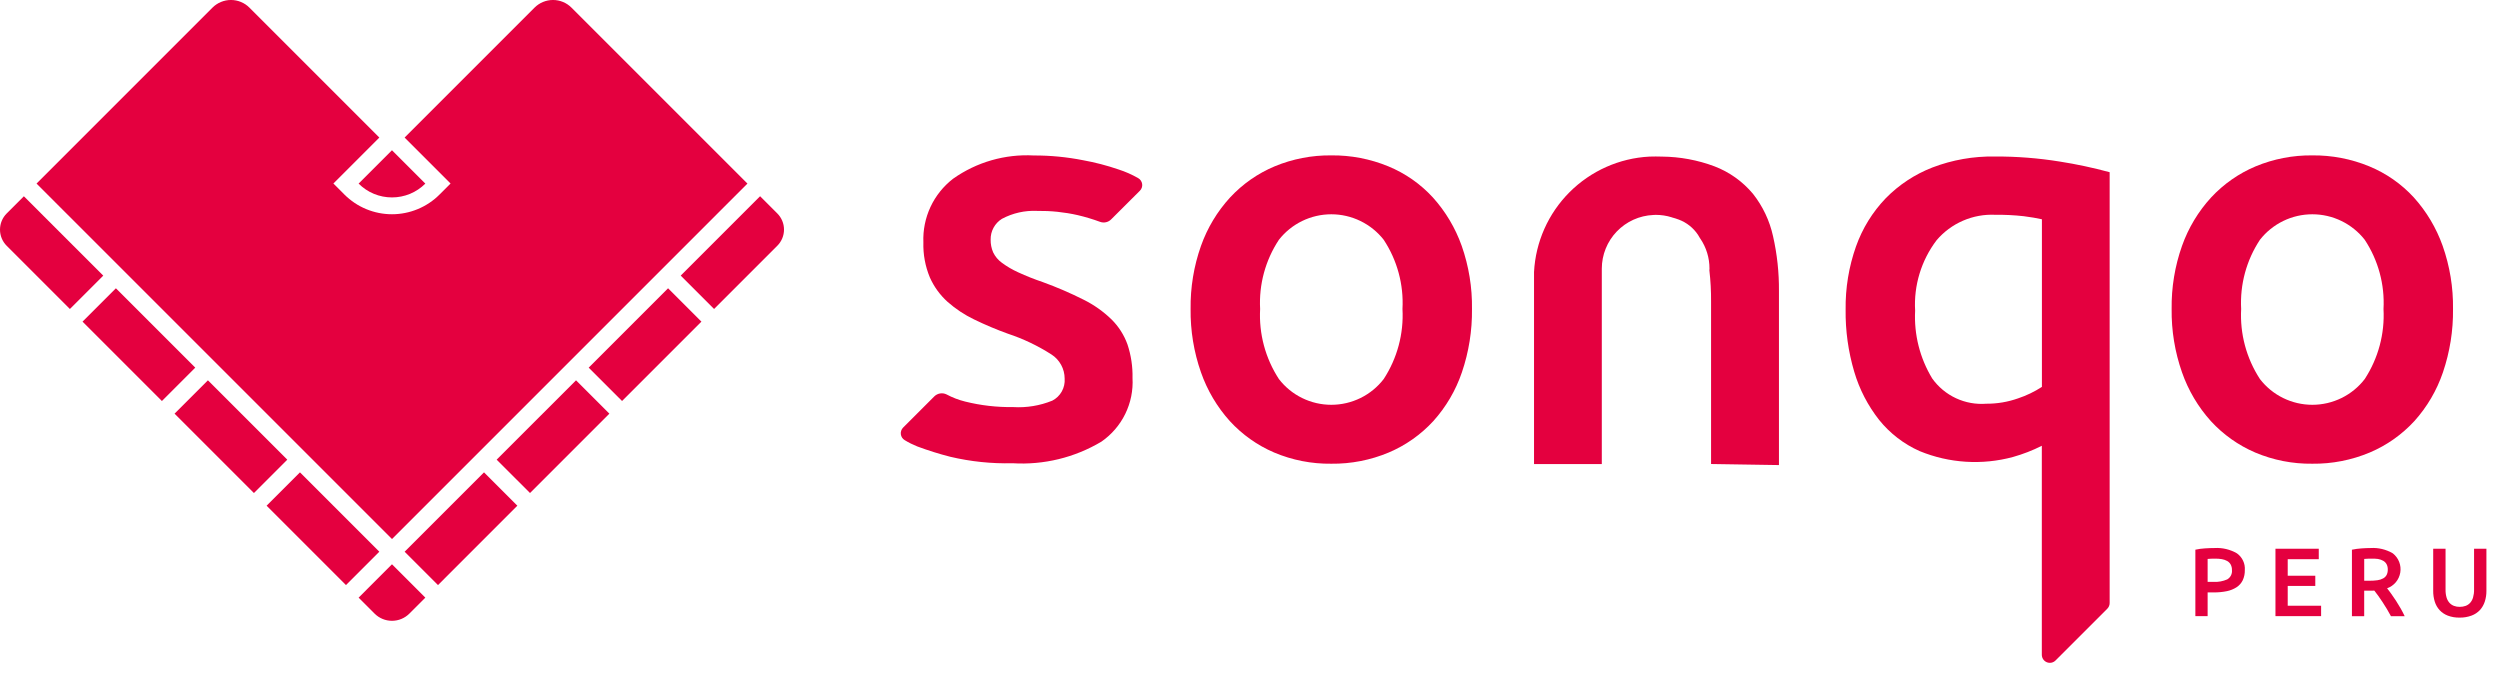
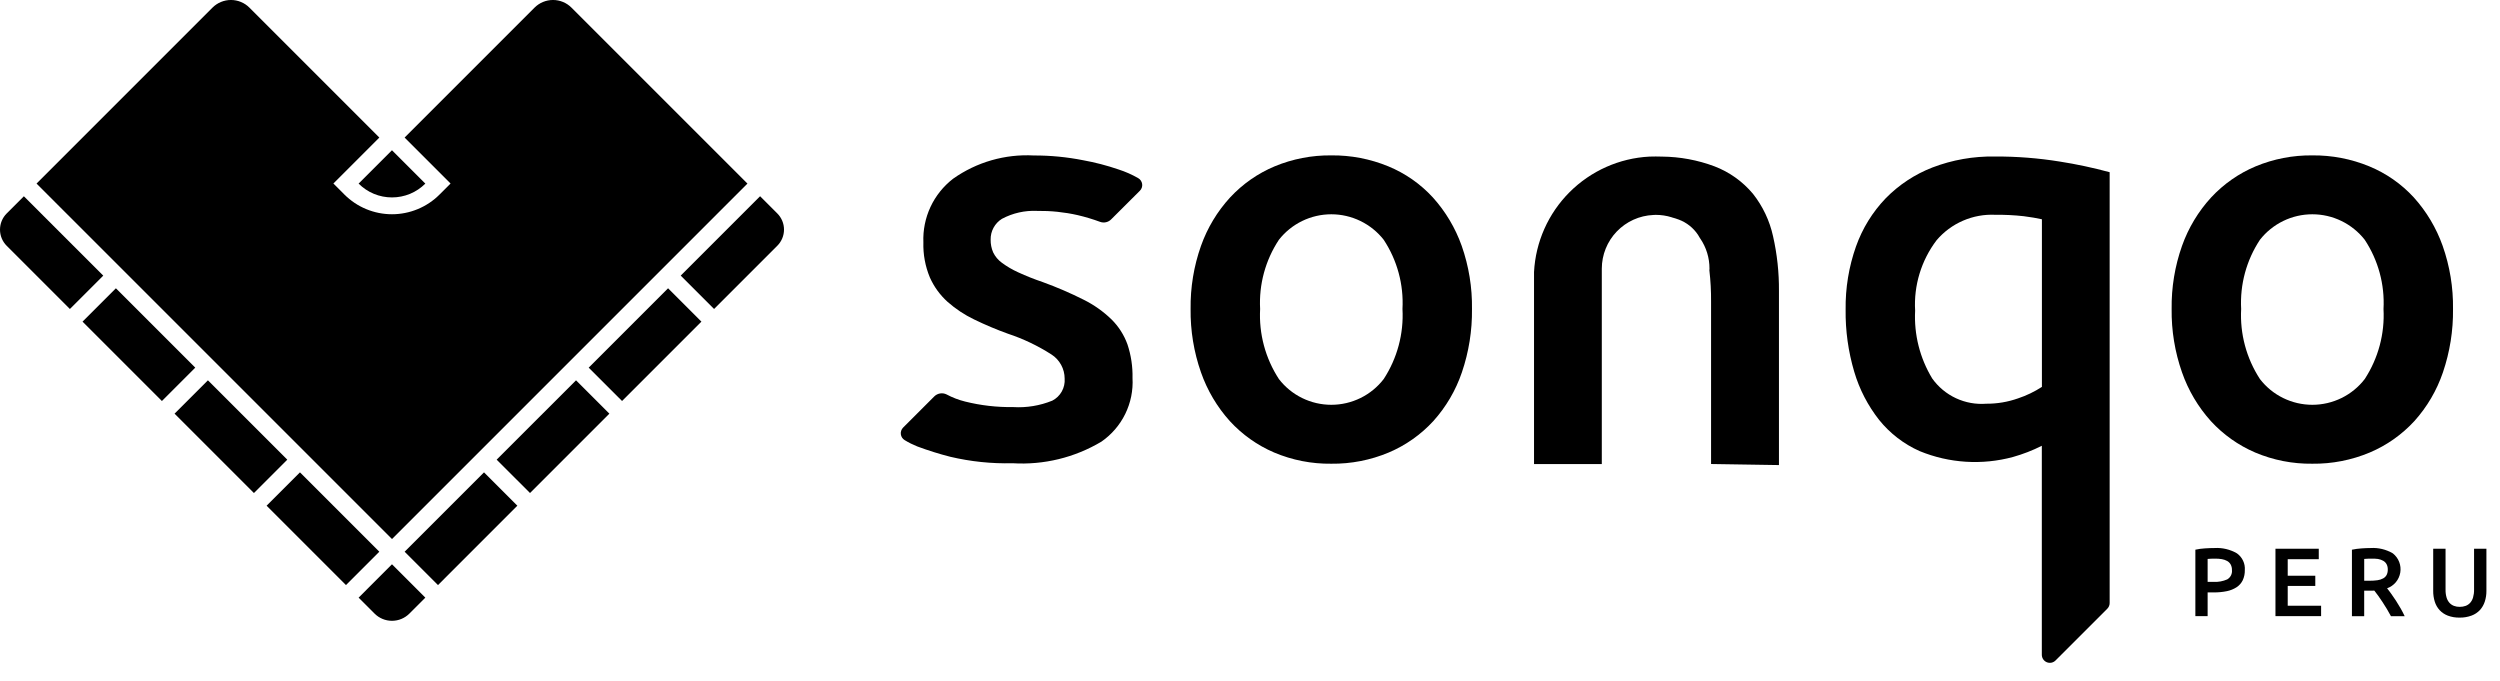
<svg xmlns="http://www.w3.org/2000/svg" width="136" height="37" viewBox="0 0 136 37" fill="none">
-   <path d="M40.661 9.987L21.325 29.324L1.988 9.987L11.559 0.415C11.691 0.283 11.848 0.178 12.02 0.107C12.193 0.036 12.377 -0.001 12.564 -0.001C12.75 -0.001 12.935 0.036 13.107 0.107C13.28 0.178 13.436 0.283 13.568 0.415L20.636 7.483L18.136 9.983L18.736 10.583C19.076 10.923 19.479 11.193 19.923 11.376C20.367 11.56 20.843 11.655 21.324 11.655C21.804 11.655 22.28 11.56 22.724 11.376C23.168 11.193 23.572 10.923 23.911 10.583L24.511 9.983L22.011 7.483L29.079 0.415C29.211 0.283 29.368 0.178 29.54 0.107C29.712 0.036 29.897 -0.001 30.084 -0.001C30.27 -0.001 30.455 0.036 30.627 0.107C30.8 0.178 30.956 0.283 31.088 0.415L40.661 9.987Z" fill="#E4003F" />
-   <path d="M23.138 32.512L22.27 33.38C22.019 33.631 21.679 33.772 21.324 33.772C20.969 33.772 20.628 33.631 20.377 33.38L19.509 32.512L21.324 30.697L23.138 32.512Z" fill="#E4003F" />
-   <path d="M23.138 9.988C22.9 10.226 22.617 10.416 22.306 10.545C21.994 10.674 21.66 10.74 21.323 10.74C20.986 10.74 20.652 10.674 20.341 10.545C20.029 10.416 19.747 10.226 19.508 9.988L21.323 8.173L23.138 9.988Z" fill="#E4003F" />
-   <path d="M26.33 25.696L22.012 30.013L23.827 31.828L28.144 27.51L26.33 25.696Z" fill="#E4003F" />
-   <path d="M16.318 25.696L14.503 27.51L18.821 31.828L20.635 30.013L16.318 25.696Z" fill="#E4003F" />
-   <path d="M11.311 20.689L9.496 22.503L13.814 26.821L15.628 25.006L11.311 20.689Z" fill="#E4003F" />
-   <path d="M6.305 15.683L4.49 17.497L8.808 21.815L10.622 20L6.305 15.683Z" fill="#E4003F" />
-   <path d="M5.617 14.994L3.802 16.809L0.364 13.371C0.131 13.138 0 12.821 0 12.492C0 12.162 0.131 11.845 0.364 11.612L1.299 10.677L5.617 14.994Z" fill="#E4003F" />
-   <path d="M31.336 20.689L27.018 25.006L28.833 26.82L33.15 22.503L31.336 20.689Z" fill="#E4003F" />
-   <path d="M36.343 15.682L32.025 20L33.84 21.814L38.157 17.497L36.343 15.682Z" fill="#E4003F" />
-   <path d="M42.285 13.369L38.846 16.808L37.031 14.993L41.349 10.675L42.285 11.611C42.401 11.726 42.492 11.863 42.555 12.014C42.618 12.165 42.65 12.327 42.65 12.49C42.65 12.653 42.618 12.815 42.555 12.966C42.492 13.117 42.401 13.254 42.285 13.369Z" fill="#E4003F" />
-   <path d="M96.775 15.83V25.3L93.082 25.242V16.412C93.087 15.842 93.056 15.273 92.99 14.707C92.995 14.677 92.997 14.646 92.996 14.615C92.998 14.032 92.824 13.461 92.496 12.979C92.49 12.973 92.485 12.962 92.479 12.956C92.445 12.893 92.409 12.831 92.369 12.772C92.118 12.396 91.755 12.107 91.332 11.948C91.207 11.901 91.08 11.86 90.952 11.827C90.946 11.821 90.946 11.821 90.941 11.821C90.659 11.733 90.366 11.689 90.071 11.689C90.026 11.688 89.982 11.69 89.938 11.695C89.185 11.728 88.474 12.05 87.952 12.594C87.43 13.138 87.139 13.862 87.138 14.616V25.244H83.451V14.799C83.536 13.161 84.225 11.613 85.385 10.453C86.545 9.294 88.093 8.604 89.731 8.519C89.841 8.519 89.956 8.513 90.071 8.513C90.186 8.513 90.301 8.519 90.411 8.519C91.387 8.527 92.354 8.706 93.269 9.049C94.081 9.36 94.801 9.874 95.36 10.541C95.896 11.22 96.271 12.012 96.455 12.857C96.676 13.832 96.783 14.83 96.775 15.83Z" fill="#E4003F" />
-   <path d="M80.076 16.809C80.09 17.98 79.905 19.146 79.527 20.255C79.194 21.236 78.665 22.138 77.972 22.908C77.295 23.644 76.469 24.226 75.548 24.616C74.559 25.031 73.495 25.239 72.422 25.226C71.354 25.24 70.295 25.032 69.312 24.616C68.397 24.224 67.576 23.641 66.903 22.908C66.209 22.137 65.675 21.235 65.333 20.255C64.945 19.148 64.754 17.982 64.769 16.809C64.753 15.641 64.944 14.479 65.333 13.378C65.679 12.401 66.218 11.504 66.919 10.74C67.598 10.01 68.424 9.433 69.343 9.048C70.319 8.643 71.367 8.441 72.423 8.453C73.486 8.441 74.54 8.644 75.523 9.048C76.445 9.428 77.272 10.005 77.947 10.74C78.639 11.507 79.173 12.404 79.518 13.378C79.904 14.48 80.093 15.641 80.076 16.809ZM76.295 16.809C76.366 15.476 76.008 14.156 75.273 13.043C74.934 12.611 74.501 12.262 74.007 12.022C73.514 11.782 72.972 11.657 72.423 11.657C71.874 11.657 71.332 11.782 70.838 12.022C70.345 12.262 69.912 12.611 69.573 13.043C68.837 14.156 68.479 15.476 68.551 16.809C68.478 18.156 68.836 19.491 69.573 20.621C69.909 21.057 70.341 21.41 70.835 21.652C71.329 21.895 71.872 22.021 72.423 22.021C72.974 22.021 73.517 21.895 74.011 21.652C74.505 21.41 74.937 21.057 75.273 20.621C76.01 19.491 76.368 18.156 76.295 16.809Z" fill="#E4003F" />
-   <path d="M100.402 16.839C100.386 15.671 100.577 14.51 100.966 13.408C101.313 12.429 101.864 11.535 102.583 10.786C103.302 10.052 104.17 9.48 105.129 9.109C106.209 8.697 107.358 8.495 108.514 8.514C109.698 8.508 110.881 8.6 112.051 8.789C112.965 8.932 113.871 9.126 114.765 9.368V32.805C114.765 32.862 114.754 32.919 114.732 32.972C114.71 33.025 114.677 33.074 114.637 33.114L111.821 35.93C111.76 35.991 111.682 36.033 111.597 36.05C111.512 36.067 111.424 36.058 111.345 36.025C111.265 35.992 111.197 35.936 111.149 35.864C111.101 35.792 111.075 35.708 111.075 35.621V24.25C110.572 24.504 110.047 24.708 109.505 24.86C107.823 25.315 106.039 25.202 104.428 24.54C103.571 24.159 102.817 23.579 102.228 22.848C101.613 22.068 101.152 21.178 100.871 20.225C100.545 19.126 100.387 17.985 100.402 16.839ZM104.183 16.9C104.116 18.195 104.44 19.481 105.113 20.59C105.444 21.053 105.888 21.423 106.404 21.663C106.92 21.904 107.489 22.006 108.056 21.962C108.643 21.966 109.226 21.868 109.78 21.672C110.238 21.52 110.675 21.31 111.08 21.047V11.929C110.813 11.868 110.483 11.812 110.089 11.761C109.577 11.704 109.063 11.679 108.548 11.685C107.944 11.655 107.341 11.765 106.786 12.006C106.231 12.246 105.739 12.611 105.348 13.072C104.517 14.169 104.104 15.526 104.183 16.9Z" fill="#E4003F" />
-   <path d="M133.444 16.809C133.459 17.98 133.273 19.146 132.896 20.255C132.563 21.235 132.034 22.138 131.341 22.908C130.664 23.644 129.837 24.226 128.916 24.616C127.927 25.031 126.863 25.239 125.79 25.226C124.722 25.24 123.663 25.032 122.68 24.616C121.765 24.224 120.944 23.641 120.271 22.908C119.577 22.137 119.043 21.235 118.701 20.255C118.313 19.148 118.122 17.982 118.137 16.809C118.121 15.641 118.312 14.479 118.701 13.378C119.047 12.401 119.586 11.504 120.287 10.74C120.966 10.01 121.792 9.433 122.711 9.048C123.687 8.643 124.735 8.441 125.791 8.453C126.852 8.442 127.905 8.644 128.886 9.048C129.808 9.428 130.636 10.005 131.311 10.74C132.003 11.507 132.537 12.404 132.882 13.378C133.27 14.48 133.46 15.641 133.444 16.809ZM129.663 16.809C129.735 15.476 129.376 14.156 128.641 13.043C128.302 12.611 127.869 12.262 127.376 12.022C126.882 11.781 126.34 11.657 125.791 11.657C125.242 11.657 124.7 11.781 124.206 12.022C123.713 12.262 123.28 12.611 122.941 13.043C122.205 14.156 121.847 15.476 121.919 16.809C121.846 18.156 122.204 19.491 122.941 20.621C123.277 21.057 123.709 21.41 124.203 21.652C124.697 21.895 125.241 22.021 125.791 22.021C126.342 22.021 126.885 21.895 127.379 21.652C127.873 21.41 128.305 21.057 128.641 20.621C129.378 19.491 129.736 18.156 129.663 16.809Z" fill="#E4003F" />
-   <path d="M60.463 17.373C60.018 16.942 59.508 16.582 58.953 16.306C58.231 15.942 57.487 15.622 56.727 15.346C56.271 15.192 55.823 15.014 55.385 14.812C55.073 14.671 54.776 14.498 54.501 14.294C54.299 14.148 54.136 13.954 54.028 13.73C53.934 13.511 53.887 13.275 53.891 13.037C53.886 12.811 53.94 12.588 54.048 12.389C54.156 12.19 54.313 12.023 54.505 11.904C55.094 11.59 55.756 11.441 56.422 11.473C57.162 11.463 57.9 11.539 58.622 11.702C59.038 11.799 59.447 11.922 59.848 12.07C59.951 12.107 60.062 12.113 60.168 12.089C60.274 12.065 60.371 12.011 60.448 11.933L62.01 10.376C62.058 10.328 62.094 10.27 62.115 10.206C62.137 10.141 62.143 10.073 62.133 10.006C62.123 9.939 62.098 9.875 62.059 9.82C62.021 9.764 61.97 9.718 61.91 9.686C61.572 9.493 61.215 9.336 60.844 9.217C60.217 9.002 59.575 8.835 58.923 8.717C58.039 8.542 57.14 8.455 56.239 8.458C54.675 8.372 53.127 8.818 51.848 9.723C51.322 10.129 50.9 10.655 50.619 11.257C50.338 11.859 50.205 12.52 50.232 13.184C50.213 13.837 50.333 14.487 50.583 15.09C50.807 15.595 51.134 16.047 51.544 16.417C51.98 16.803 52.467 17.126 52.992 17.378C53.593 17.67 54.209 17.93 54.837 18.156C55.669 18.432 56.462 18.811 57.2 19.284C57.42 19.425 57.6 19.619 57.725 19.848C57.851 20.077 57.916 20.334 57.917 20.595C57.935 20.839 57.881 21.082 57.762 21.296C57.643 21.509 57.463 21.683 57.246 21.795C56.57 22.07 55.841 22.19 55.112 22.145C54.234 22.158 53.357 22.058 52.505 21.845C52.152 21.758 51.812 21.627 51.491 21.456C51.382 21.402 51.259 21.384 51.139 21.404C51.02 21.424 50.909 21.481 50.823 21.567L49.131 23.259C49.084 23.306 49.048 23.363 49.026 23.426C49.004 23.489 48.997 23.556 49.005 23.622C49.014 23.689 49.037 23.752 49.073 23.808C49.11 23.863 49.159 23.91 49.216 23.944C49.433 24.077 49.661 24.191 49.897 24.285C50.486 24.505 51.087 24.694 51.697 24.849C52.806 25.111 53.943 25.229 55.082 25.2C56.775 25.304 58.459 24.895 59.916 24.026C60.471 23.642 60.918 23.122 61.214 22.517C61.511 21.91 61.647 21.238 61.609 20.565C61.623 19.944 61.53 19.325 61.334 18.735C61.149 18.222 60.851 17.756 60.463 17.373Z" fill="#E4003F" />
-   <path d="M120.466 29.813C120.894 29.787 121.321 29.888 121.692 30.104C121.835 30.206 121.949 30.344 122.024 30.504C122.099 30.663 122.131 30.839 122.118 31.015C122.123 31.206 122.084 31.395 122.004 31.568C121.929 31.721 121.815 31.85 121.673 31.944C121.511 32.048 121.331 32.121 121.143 32.159C120.908 32.207 120.668 32.23 120.429 32.227H120.095V33.519H119.428V29.903C119.598 29.866 119.77 29.842 119.944 29.832C120.133 29.819 120.307 29.813 120.466 29.813ZM120.514 30.39C120.344 30.39 120.205 30.395 120.095 30.406V31.655H120.418C120.672 31.668 120.926 31.622 121.159 31.52C121.247 31.469 121.319 31.394 121.365 31.303C121.411 31.212 121.429 31.11 121.418 31.009C121.421 30.905 121.397 30.801 121.349 30.709C121.304 30.629 121.239 30.563 121.159 30.518C121.069 30.468 120.971 30.435 120.87 30.418C120.752 30.398 120.633 30.389 120.514 30.39Z" fill="#E4003F" />
-   <path d="M123.785 33.519V29.852H126.141V30.419H124.452V31.319H125.952V31.875H124.452V32.952H126.268V33.518L123.785 33.519Z" fill="#E4003F" />
-   <path d="M128.957 29.813C129.382 29.786 129.805 29.888 130.172 30.104C130.326 30.226 130.445 30.387 130.516 30.57C130.587 30.754 130.607 30.953 130.575 31.147C130.543 31.341 130.459 31.523 130.333 31.674C130.207 31.824 130.042 31.938 129.857 32.004C129.924 32.086 130 32.184 130.084 32.304C130.168 32.424 130.255 32.546 130.343 32.682C130.431 32.818 130.516 32.957 130.597 33.1C130.678 33.243 130.751 33.383 130.815 33.521H130.068C130.001 33.394 129.929 33.266 129.851 33.137C129.773 33.008 129.694 32.883 129.615 32.761C129.535 32.64 129.457 32.525 129.38 32.417C129.302 32.309 129.23 32.217 129.162 32.128C129.113 32.128 129.071 32.133 129.035 32.133H128.612V33.52H127.945V29.904C128.116 29.868 128.289 29.844 128.464 29.833C128.648 29.82 128.812 29.813 128.957 29.813ZM129.005 30.39C128.863 30.39 128.733 30.395 128.613 30.406V31.592H128.904C129.047 31.593 129.191 31.584 129.333 31.565C129.441 31.551 129.547 31.517 129.643 31.465C129.722 31.423 129.788 31.359 129.831 31.28C129.877 31.187 129.899 31.084 129.895 30.98C129.898 30.881 129.876 30.782 129.831 30.694C129.789 30.616 129.725 30.552 129.648 30.508C129.56 30.459 129.464 30.425 129.365 30.408C129.245 30.392 129.125 30.386 129.005 30.39Z" fill="#E4003F" />
-   <path d="M133.806 33.598C133.586 33.603 133.366 33.567 133.16 33.49C132.99 33.425 132.837 33.323 132.713 33.19C132.593 33.057 132.504 32.9 132.451 32.729C132.393 32.541 132.364 32.344 132.366 32.147V29.852H133.038V32.081C133.035 32.225 133.054 32.369 133.094 32.508C133.125 32.615 133.179 32.713 133.253 32.796C133.32 32.869 133.403 32.925 133.496 32.96C133.597 32.997 133.703 33.015 133.811 33.013C133.919 33.014 134.027 32.996 134.129 32.96C134.223 32.926 134.307 32.869 134.375 32.796C134.448 32.713 134.502 32.615 134.533 32.508C134.573 32.369 134.592 32.225 134.589 32.081V29.852H135.261V32.144C135.263 32.342 135.233 32.538 135.173 32.726C135.118 32.897 135.028 33.054 134.908 33.187C134.782 33.321 134.627 33.423 134.455 33.487C134.247 33.564 134.027 33.602 133.806 33.598Z" fill="#E4003F" />
+   <path d="M40.661 9.987L21.325 29.324L1.988 9.987L11.559 0.415C11.691 0.283 11.848 0.178 12.02 0.107C12.193 0.036 12.377 -0.001 12.564 -0.001C12.75 -0.001 12.935 0.036 13.107 0.107C13.28 0.178 13.436 0.283 13.568 0.415L20.636 7.483L18.136 9.983L18.736 10.583C19.076 10.923 19.479 11.193 19.923 11.376C20.367 11.56 20.843 11.655 21.324 11.655C21.804 11.655 22.28 11.56 22.724 11.376C23.168 11.193 23.572 10.923 23.911 10.583L24.511 9.983L22.011 7.483L29.079 0.415C29.211 0.283 29.368 0.178 29.54 0.107C29.712 0.036 29.897 -0.001 30.084 -0.001C30.27 -0.001 30.455 0.036 30.627 0.107C30.8 0.178 30.956 0.283 31.088 0.415L40.661 9.987Z" fill="currentColor" />
+   <path d="M23.138 32.512L22.27 33.38C22.019 33.631 21.679 33.772 21.324 33.772C20.969 33.772 20.628 33.631 20.377 33.38L19.509 32.512L21.324 30.697L23.138 32.512Z" fill="currentColor" />
+   <path d="M23.138 9.988C22.9 10.226 22.617 10.416 22.306 10.545C21.994 10.674 21.66 10.74 21.323 10.74C20.986 10.74 20.652 10.674 20.341 10.545C20.029 10.416 19.747 10.226 19.508 9.988L21.323 8.173L23.138 9.988Z" fill="currentColor" />
+   <path d="M26.33 25.696L22.012 30.013L23.827 31.828L28.144 27.51L26.33 25.696Z" fill="currentColor" />
+   <path d="M16.318 25.696L14.503 27.51L18.821 31.828L20.635 30.013L16.318 25.696Z" fill="currentColor" />
+   <path d="M11.311 20.689L9.496 22.503L13.814 26.821L15.628 25.006L11.311 20.689Z" fill="currentColor" />
+   <path d="M6.305 15.683L4.49 17.497L8.808 21.815L10.622 20L6.305 15.683Z" fill="currentColor" />
+   <path d="M5.617 14.994L3.802 16.809L0.364 13.371C0.131 13.138 0 12.821 0 12.492C0 12.162 0.131 11.845 0.364 11.612L1.299 10.677L5.617 14.994Z" fill="currentColor" />
+   <path d="M31.336 20.689L27.018 25.006L28.833 26.82L33.15 22.503L31.336 20.689Z" fill="currentColor" />
+   <path d="M36.343 15.682L32.025 20L33.84 21.814L38.157 17.497L36.343 15.682Z" fill="currentColor" />
+   <path d="M42.285 13.369L38.846 16.808L37.031 14.993L41.349 10.675L42.285 11.611C42.401 11.726 42.492 11.863 42.555 12.014C42.618 12.165 42.65 12.327 42.65 12.49C42.65 12.653 42.618 12.815 42.555 12.966C42.492 13.117 42.401 13.254 42.285 13.369Z" fill="currentColor" />
+   <path d="M96.775 15.83V25.3L93.082 25.242V16.412C93.087 15.842 93.056 15.273 92.99 14.707C92.995 14.677 92.997 14.646 92.996 14.615C92.998 14.032 92.824 13.461 92.496 12.979C92.49 12.973 92.485 12.962 92.479 12.956C92.445 12.893 92.409 12.831 92.369 12.772C92.118 12.396 91.755 12.107 91.332 11.948C91.207 11.901 91.08 11.86 90.952 11.827C90.946 11.821 90.946 11.821 90.941 11.821C90.659 11.733 90.366 11.689 90.071 11.689C90.026 11.688 89.982 11.69 89.938 11.695C89.185 11.728 88.474 12.05 87.952 12.594C87.43 13.138 87.139 13.862 87.138 14.616V25.244H83.451V14.799C83.536 13.161 84.225 11.613 85.385 10.453C86.545 9.294 88.093 8.604 89.731 8.519C89.841 8.519 89.956 8.513 90.071 8.513C90.186 8.513 90.301 8.519 90.411 8.519C91.387 8.527 92.354 8.706 93.269 9.049C94.081 9.36 94.801 9.874 95.36 10.541C95.896 11.22 96.271 12.012 96.455 12.857C96.676 13.832 96.783 14.83 96.775 15.83Z" fill="currentColor" />
+   <path d="M80.076 16.809C80.09 17.98 79.905 19.146 79.527 20.255C79.194 21.236 78.665 22.138 77.972 22.908C77.295 23.644 76.469 24.226 75.548 24.616C74.559 25.031 73.495 25.239 72.422 25.226C71.354 25.24 70.295 25.032 69.312 24.616C68.397 24.224 67.576 23.641 66.903 22.908C66.209 22.137 65.675 21.235 65.333 20.255C64.945 19.148 64.754 17.982 64.769 16.809C64.753 15.641 64.944 14.479 65.333 13.378C65.679 12.401 66.218 11.504 66.919 10.74C67.598 10.01 68.424 9.433 69.343 9.048C70.319 8.643 71.367 8.441 72.423 8.453C73.486 8.441 74.54 8.644 75.523 9.048C76.445 9.428 77.272 10.005 77.947 10.74C78.639 11.507 79.173 12.404 79.518 13.378C79.904 14.48 80.093 15.641 80.076 16.809ZM76.295 16.809C76.366 15.476 76.008 14.156 75.273 13.043C74.934 12.611 74.501 12.262 74.007 12.022C73.514 11.782 72.972 11.657 72.423 11.657C71.874 11.657 71.332 11.782 70.838 12.022C70.345 12.262 69.912 12.611 69.573 13.043C68.837 14.156 68.479 15.476 68.551 16.809C68.478 18.156 68.836 19.491 69.573 20.621C69.909 21.057 70.341 21.41 70.835 21.652C71.329 21.895 71.872 22.021 72.423 22.021C72.974 22.021 73.517 21.895 74.011 21.652C74.505 21.41 74.937 21.057 75.273 20.621C76.01 19.491 76.368 18.156 76.295 16.809Z" fill="currentColor" />
+   <path d="M100.402 16.839C100.386 15.671 100.577 14.51 100.966 13.408C101.313 12.429 101.864 11.535 102.583 10.786C103.302 10.052 104.17 9.48 105.129 9.109C106.209 8.697 107.358 8.495 108.514 8.514C109.698 8.508 110.881 8.6 112.051 8.789C112.965 8.932 113.871 9.126 114.765 9.368V32.805C114.765 32.862 114.754 32.919 114.732 32.972C114.71 33.025 114.677 33.074 114.637 33.114L111.821 35.93C111.76 35.991 111.682 36.033 111.597 36.05C111.512 36.067 111.424 36.058 111.345 36.025C111.265 35.992 111.197 35.936 111.149 35.864C111.101 35.792 111.075 35.708 111.075 35.621V24.25C110.572 24.504 110.047 24.708 109.505 24.86C107.823 25.315 106.039 25.202 104.428 24.54C103.571 24.159 102.817 23.579 102.228 22.848C101.613 22.068 101.152 21.178 100.871 20.225C100.545 19.126 100.387 17.985 100.402 16.839ZM104.183 16.9C104.116 18.195 104.44 19.481 105.113 20.59C105.444 21.053 105.888 21.423 106.404 21.663C106.92 21.904 107.489 22.006 108.056 21.962C108.643 21.966 109.226 21.868 109.78 21.672C110.238 21.52 110.675 21.31 111.08 21.047V11.929C110.813 11.868 110.483 11.812 110.089 11.761C109.577 11.704 109.063 11.679 108.548 11.685C107.944 11.655 107.341 11.765 106.786 12.006C106.231 12.246 105.739 12.611 105.348 13.072C104.517 14.169 104.104 15.526 104.183 16.9Z" fill="currentColor" />
+   <path d="M133.444 16.809C133.459 17.98 133.273 19.146 132.896 20.255C132.563 21.235 132.034 22.138 131.341 22.908C130.664 23.644 129.837 24.226 128.916 24.616C127.927 25.031 126.863 25.239 125.79 25.226C124.722 25.24 123.663 25.032 122.68 24.616C121.765 24.224 120.944 23.641 120.271 22.908C119.577 22.137 119.043 21.235 118.701 20.255C118.313 19.148 118.122 17.982 118.137 16.809C118.121 15.641 118.312 14.479 118.701 13.378C119.047 12.401 119.586 11.504 120.287 10.74C120.966 10.01 121.792 9.433 122.711 9.048C123.687 8.643 124.735 8.441 125.791 8.453C126.852 8.442 127.905 8.644 128.886 9.048C129.808 9.428 130.636 10.005 131.311 10.74C132.003 11.507 132.537 12.404 132.882 13.378C133.27 14.48 133.46 15.641 133.444 16.809ZM129.663 16.809C129.735 15.476 129.376 14.156 128.641 13.043C128.302 12.611 127.869 12.262 127.376 12.022C126.882 11.781 126.34 11.657 125.791 11.657C125.242 11.657 124.7 11.781 124.206 12.022C123.713 12.262 123.28 12.611 122.941 13.043C122.205 14.156 121.847 15.476 121.919 16.809C121.846 18.156 122.204 19.491 122.941 20.621C123.277 21.057 123.709 21.41 124.203 21.652C124.697 21.895 125.241 22.021 125.791 22.021C126.342 22.021 126.885 21.895 127.379 21.652C127.873 21.41 128.305 21.057 128.641 20.621C129.378 19.491 129.736 18.156 129.663 16.809Z" fill="currentColor" />
+   <path d="M60.463 17.373C60.018 16.942 59.508 16.582 58.953 16.306C58.231 15.942 57.487 15.622 56.727 15.346C56.271 15.192 55.823 15.014 55.385 14.812C55.073 14.671 54.776 14.498 54.501 14.294C54.299 14.148 54.136 13.954 54.028 13.73C53.934 13.511 53.887 13.275 53.891 13.037C53.886 12.811 53.94 12.588 54.048 12.389C54.156 12.19 54.313 12.023 54.505 11.904C55.094 11.59 55.756 11.441 56.422 11.473C57.162 11.463 57.9 11.539 58.622 11.702C59.038 11.799 59.447 11.922 59.848 12.07C59.951 12.107 60.062 12.113 60.168 12.089C60.274 12.065 60.371 12.011 60.448 11.933L62.01 10.376C62.058 10.328 62.094 10.27 62.115 10.206C62.137 10.141 62.143 10.073 62.133 10.006C62.123 9.939 62.098 9.875 62.059 9.82C62.021 9.764 61.97 9.718 61.91 9.686C61.572 9.493 61.215 9.336 60.844 9.217C60.217 9.002 59.575 8.835 58.923 8.717C58.039 8.542 57.14 8.455 56.239 8.458C54.675 8.372 53.127 8.818 51.848 9.723C51.322 10.129 50.9 10.655 50.619 11.257C50.338 11.859 50.205 12.52 50.232 13.184C50.213 13.837 50.333 14.487 50.583 15.09C50.807 15.595 51.134 16.047 51.544 16.417C51.98 16.803 52.467 17.126 52.992 17.378C53.593 17.67 54.209 17.93 54.837 18.156C55.669 18.432 56.462 18.811 57.2 19.284C57.42 19.425 57.6 19.619 57.725 19.848C57.851 20.077 57.916 20.334 57.917 20.595C57.935 20.839 57.881 21.082 57.762 21.296C57.643 21.509 57.463 21.683 57.246 21.795C56.57 22.07 55.841 22.19 55.112 22.145C54.234 22.158 53.357 22.058 52.505 21.845C52.152 21.758 51.812 21.627 51.491 21.456C51.382 21.402 51.259 21.384 51.139 21.404C51.02 21.424 50.909 21.481 50.823 21.567L49.131 23.259C49.084 23.306 49.048 23.363 49.026 23.426C49.004 23.489 48.997 23.556 49.005 23.622C49.014 23.689 49.037 23.752 49.073 23.808C49.11 23.863 49.159 23.91 49.216 23.944C49.433 24.077 49.661 24.191 49.897 24.285C50.486 24.505 51.087 24.694 51.697 24.849C52.806 25.111 53.943 25.229 55.082 25.2C56.775 25.304 58.459 24.895 59.916 24.026C60.471 23.642 60.918 23.122 61.214 22.517C61.511 21.91 61.647 21.238 61.609 20.565C61.623 19.944 61.53 19.325 61.334 18.735C61.149 18.222 60.851 17.756 60.463 17.373Z" fill="currentColor" />
+   <path d="M120.466 29.813C120.894 29.787 121.321 29.888 121.692 30.104C121.835 30.206 121.949 30.344 122.024 30.504C122.099 30.663 122.131 30.839 122.118 31.015C122.123 31.206 122.084 31.395 122.004 31.568C121.929 31.721 121.815 31.85 121.673 31.944C121.511 32.048 121.331 32.121 121.143 32.159C120.908 32.207 120.668 32.23 120.429 32.227H120.095V33.519H119.428V29.903C119.598 29.866 119.77 29.842 119.944 29.832C120.133 29.819 120.307 29.813 120.466 29.813ZM120.514 30.39C120.344 30.39 120.205 30.395 120.095 30.406V31.655H120.418C120.672 31.668 120.926 31.622 121.159 31.52C121.247 31.469 121.319 31.394 121.365 31.303C121.411 31.212 121.429 31.11 121.418 31.009C121.421 30.905 121.397 30.801 121.349 30.709C121.304 30.629 121.239 30.563 121.159 30.518C121.069 30.468 120.971 30.435 120.87 30.418C120.752 30.398 120.633 30.389 120.514 30.39Z" fill="currentColor" />
+   <path d="M123.785 33.519V29.852H126.141V30.419H124.452V31.319H125.952V31.875H124.452V32.952H126.268V33.518L123.785 33.519Z" fill="currentColor" />
+   <path d="M128.957 29.813C129.382 29.786 129.805 29.888 130.172 30.104C130.326 30.226 130.445 30.387 130.516 30.57C130.587 30.754 130.607 30.953 130.575 31.147C130.543 31.341 130.459 31.523 130.333 31.674C130.207 31.824 130.042 31.938 129.857 32.004C129.924 32.086 130 32.184 130.084 32.304C130.168 32.424 130.255 32.546 130.343 32.682C130.431 32.818 130.516 32.957 130.597 33.1C130.678 33.243 130.751 33.383 130.815 33.521H130.068C130.001 33.394 129.929 33.266 129.851 33.137C129.773 33.008 129.694 32.883 129.615 32.761C129.535 32.64 129.457 32.525 129.38 32.417C129.302 32.309 129.23 32.217 129.162 32.128C129.113 32.128 129.071 32.133 129.035 32.133H128.612V33.52H127.945V29.904C128.116 29.868 128.289 29.844 128.464 29.833C128.648 29.82 128.812 29.813 128.957 29.813ZM129.005 30.39C128.863 30.39 128.733 30.395 128.613 30.406V31.592H128.904C129.047 31.593 129.191 31.584 129.333 31.565C129.441 31.551 129.547 31.517 129.643 31.465C129.722 31.423 129.788 31.359 129.831 31.28C129.877 31.187 129.899 31.084 129.895 30.98C129.898 30.881 129.876 30.782 129.831 30.694C129.789 30.616 129.725 30.552 129.648 30.508C129.56 30.459 129.464 30.425 129.365 30.408C129.245 30.392 129.125 30.386 129.005 30.39Z" fill="currentColor" />
+   <path d="M133.806 33.598C133.586 33.603 133.366 33.567 133.16 33.49C132.99 33.425 132.837 33.323 132.713 33.19C132.593 33.057 132.504 32.9 132.451 32.729C132.393 32.541 132.364 32.344 132.366 32.147V29.852H133.038V32.081C133.035 32.225 133.054 32.369 133.094 32.508C133.125 32.615 133.179 32.713 133.253 32.796C133.32 32.869 133.403 32.925 133.496 32.96C133.597 32.997 133.703 33.015 133.811 33.013C133.919 33.014 134.027 32.996 134.129 32.96C134.223 32.926 134.307 32.869 134.375 32.796C134.448 32.713 134.502 32.615 134.533 32.508C134.573 32.369 134.592 32.225 134.589 32.081V29.852H135.261V32.144C135.263 32.342 135.233 32.538 135.173 32.726C135.118 32.897 135.028 33.054 134.908 33.187C134.782 33.321 134.627 33.423 134.455 33.487C134.247 33.564 134.027 33.602 133.806 33.598Z" fill="currentColor" />
</svg>
